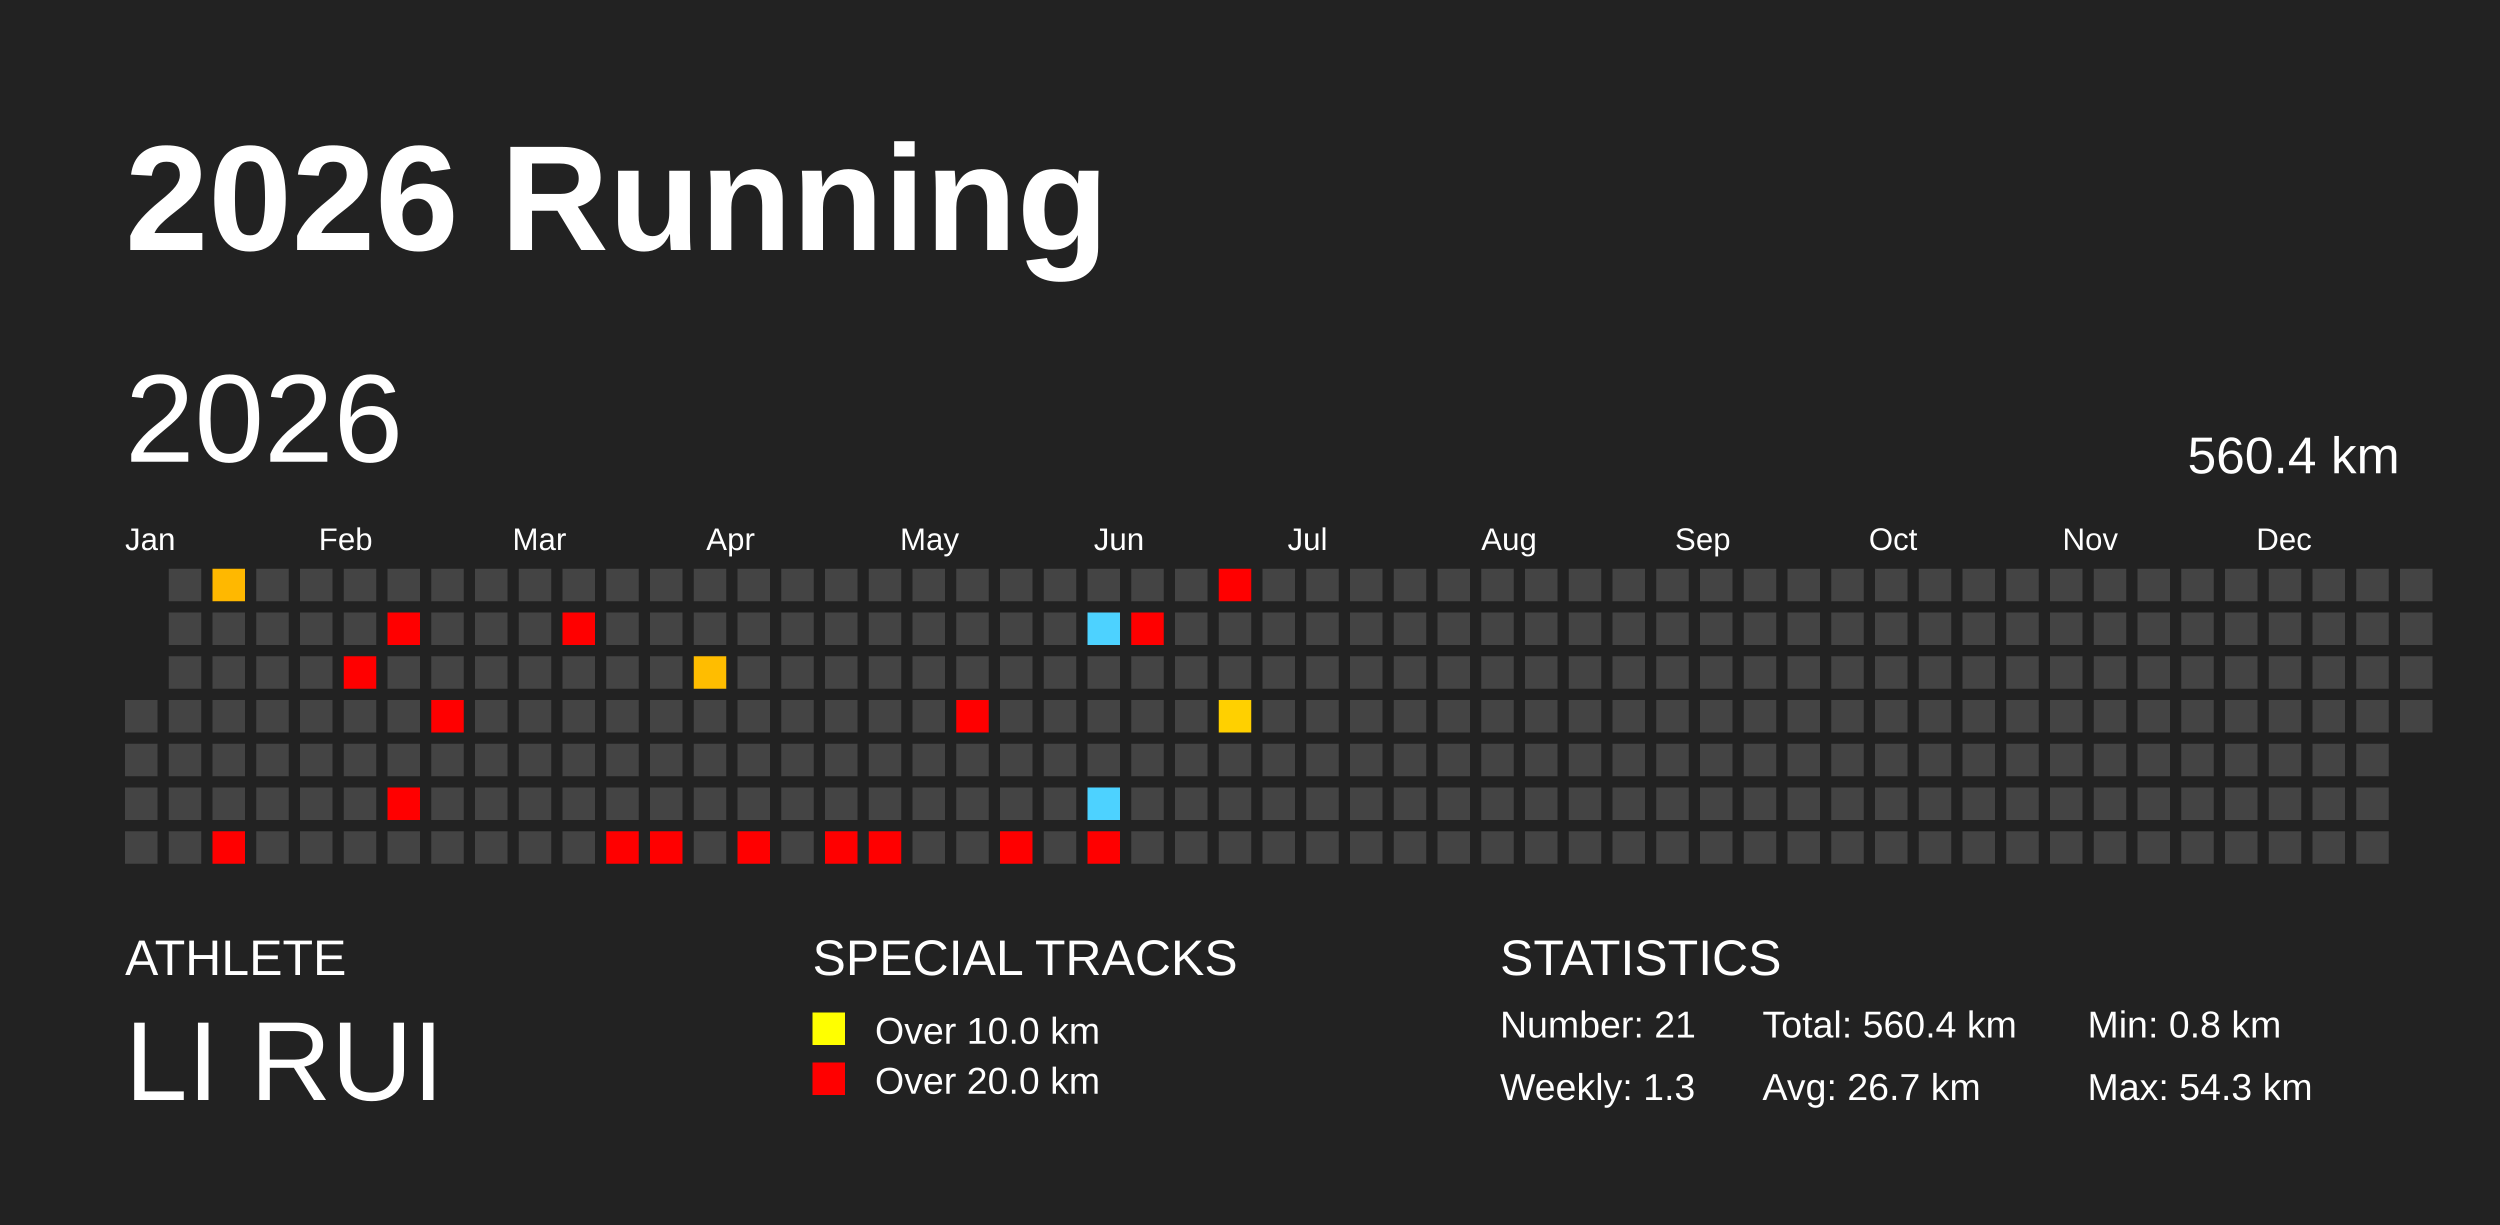
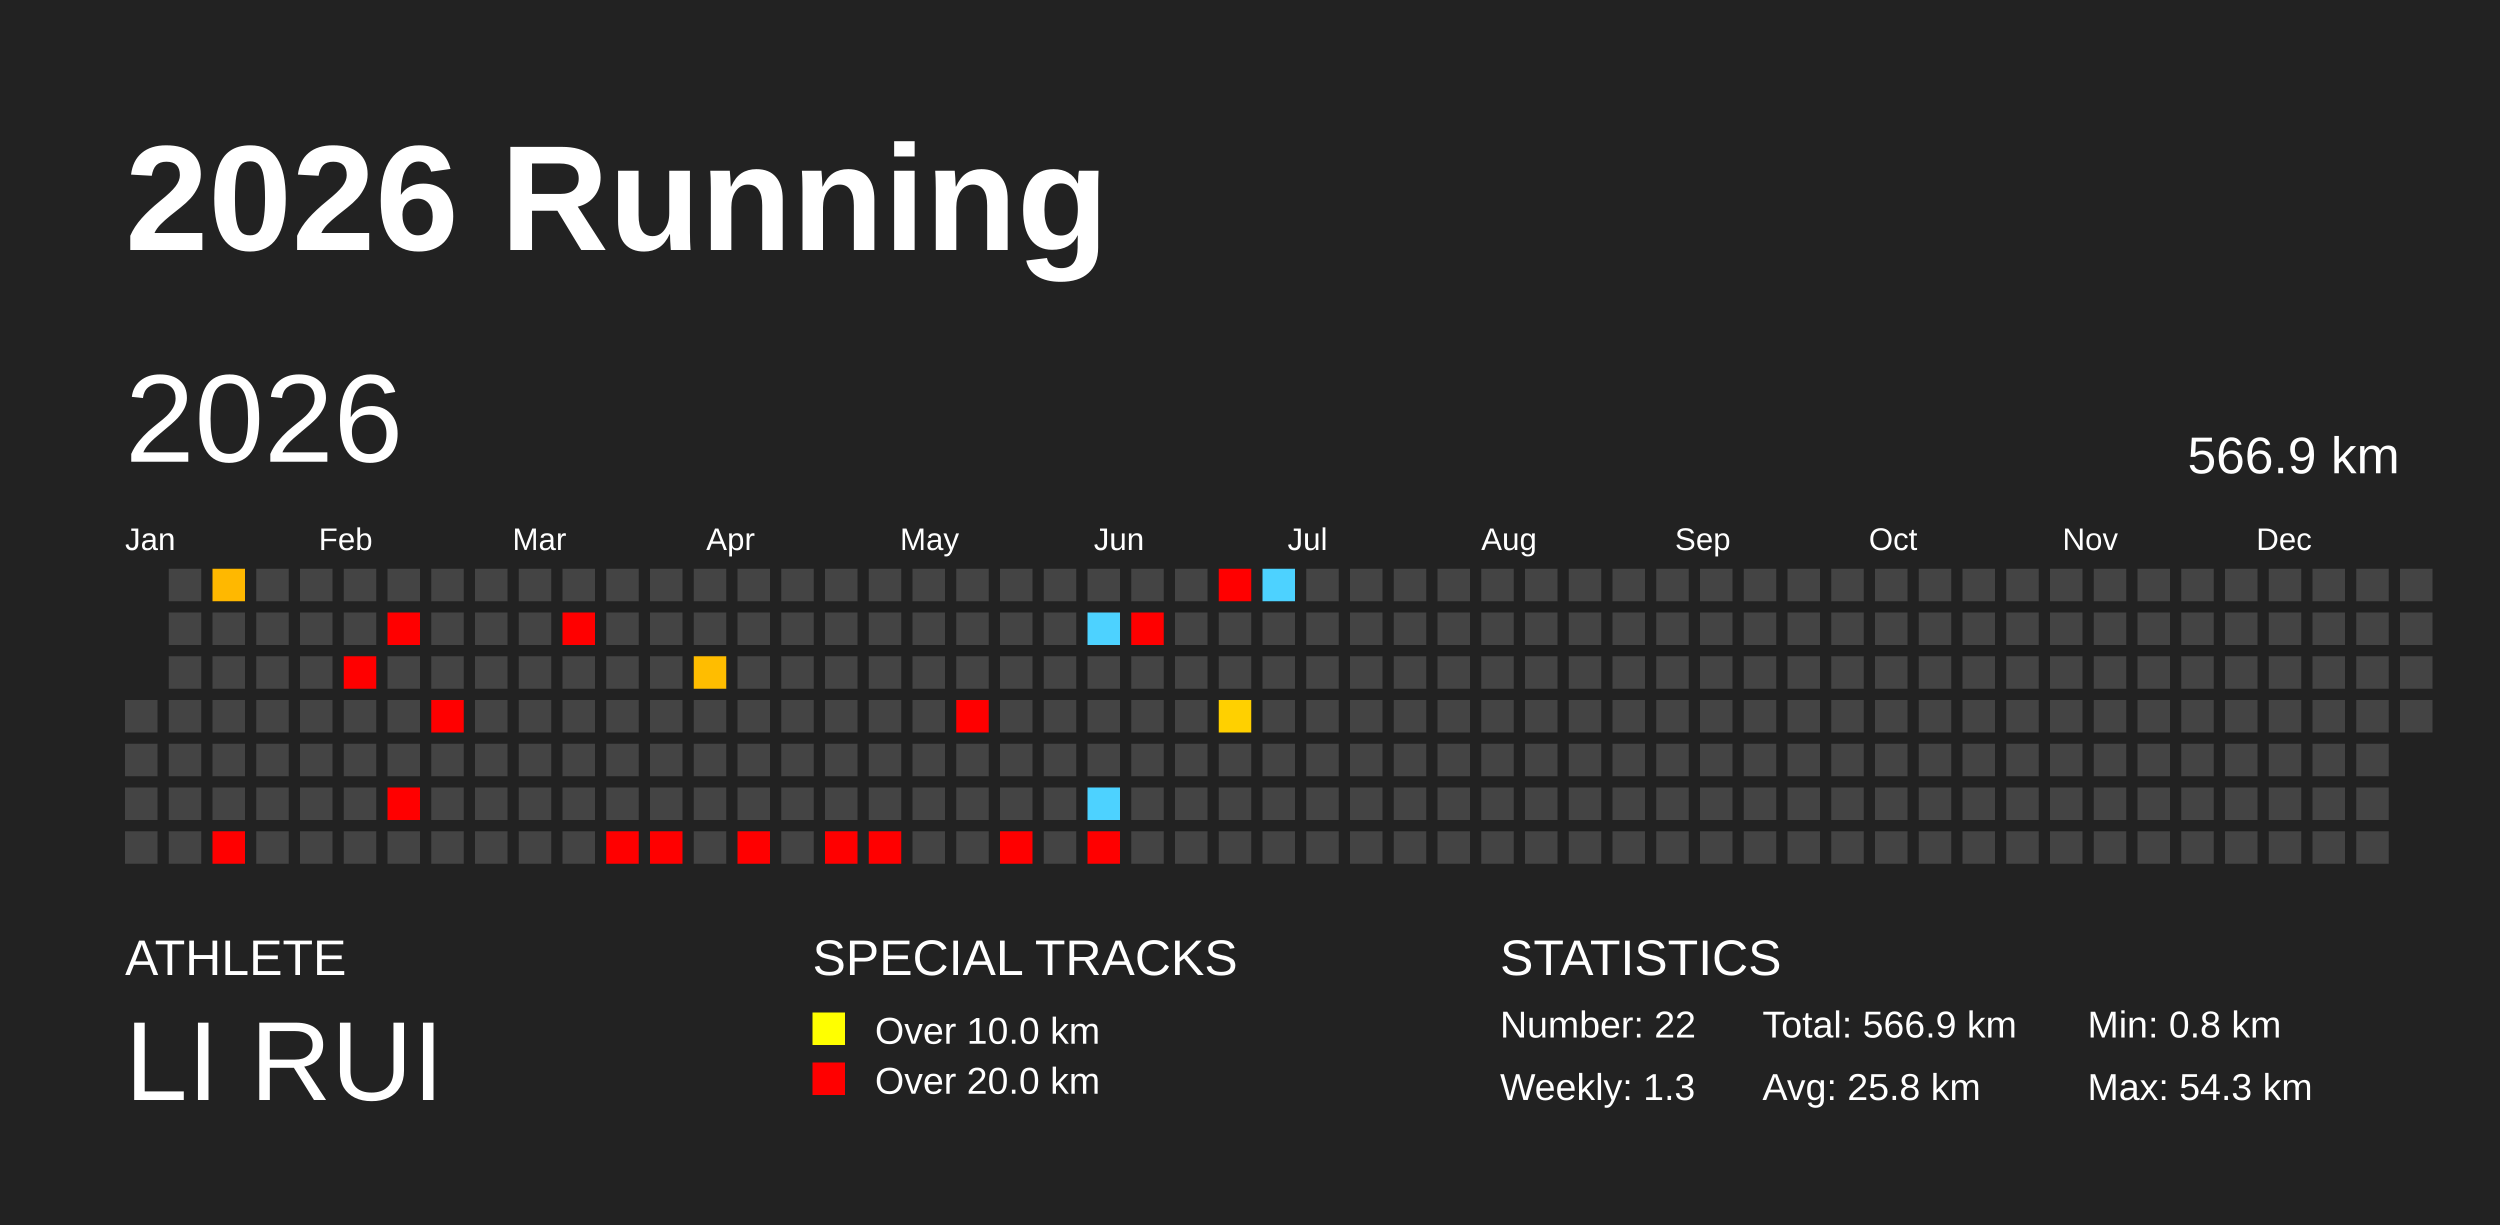
<svg xmlns="http://www.w3.org/2000/svg" baseProfile="full" height="98mm" version="1.1" viewBox="0,0,200,98" width="200mm">
  <defs />
  <rect fill="#222222" height="98" width="200" x="0" y="0" />
  <text fill="#FFFFFF" style="font-size:12px; font-family:Arial; font-weight:bold;" x="10" y="20">2026 Running</text>
  <text fill="#FFFFFF" style="font-size:4px; font-family:Arial" x="10" y="78">ATHLETE</text>
  <text fill="#FFFFFF" style="font-size:9px; font-family:Arial" x="10" y="88">LI RUI</text>
  <text fill="#FFFFFF" style="font-size:4px; font-family:Arial" x="65" y="78">SPECIAL TRACKS</text>
  <rect fill="yellow" height="2.6" width="2.6" x="65" y="81" />
  <text fill="#FFFFFF" style="font-size:3px; font-family:Arial" x="70" y="83.5">Over 10.0 km</text>
  <rect fill="red" height="2.6" width="2.6" x="65" y="85" />
  <text fill="#FFFFFF" style="font-size:3px; font-family:Arial" x="70" y="87.5">Over 20.0 km</text>
  <text fill="#FFFFFF" style="font-size:4px; font-family:Arial" x="120" y="78">STATISTICS</text>
-   <text fill="#FFFFFF" style="font-size:3px; font-family:Arial" x="120" y="83">Number: 21</text>
+   <text fill="#FFFFFF" style="font-size:3px; font-family:Arial" x="120" y="83">Number: 22</text>
  <text fill="#FFFFFF" style="font-size:3px; font-family:Arial" x="120" y="88">Weekly: 1.3</text>
-   <text fill="#FFFFFF" style="font-size:3px; font-family:Arial" x="141" y="83">Total: 560.4 km</text>
-   <text fill="#FFFFFF" style="font-size:3px; font-family:Arial" x="141" y="88">Avg: 26.7 km</text>
+   <text fill="#FFFFFF" style="font-size:3px; font-family:Arial" x="141" y="83">Total: 566.9 km</text>
+   <text fill="#FFFFFF" style="font-size:3px; font-family:Arial" x="141" y="88">Avg: 25.8 km</text>
  <text fill="#FFFFFF" style="font-size:3px; font-family:Arial" x="167" y="83">Min: 0.8 km</text>
  <text fill="#FFFFFF" style="font-size:3px; font-family:Arial" x="167" y="88">Max: 54.3 km</text>
  <text dominant-baseline="hanging" fill="#FFFFFF" style="font-size:10.0px; font-family:Arial;" x="10" y="30">2026</text>
-   <text dominant-baseline="hanging" fill="#FFFFFF" style="font-size:4.125px; font-family:Arial;" x="175" y="35">560.4 km</text>
+   <text dominant-baseline="hanging" fill="#FFFFFF" style="font-size:4.125px; font-family:Arial;" x="175" y="35">566.9 km</text>
  <text fill="#FFFFFF" style="font-size:2.5px; font-family:Arial" x="10.0" y="44">Jan</text>
  <text fill="#FFFFFF" style="font-size:2.5px; font-family:Arial" x="25.5" y="44">Feb</text>
  <text fill="#FFFFFF" style="font-size:2.5px; font-family:Arial" x="41.0" y="44">Mar</text>
  <text fill="#FFFFFF" style="font-size:2.5px; font-family:Arial" x="56.5" y="44">Apr</text>
  <text fill="#FFFFFF" style="font-size:2.5px; font-family:Arial" x="72.0" y="44">May</text>
  <text fill="#FFFFFF" style="font-size:2.5px; font-family:Arial" x="87.5" y="44">Jun</text>
  <text fill="#FFFFFF" style="font-size:2.5px; font-family:Arial" x="103.0" y="44">Jul</text>
  <text fill="#FFFFFF" style="font-size:2.5px; font-family:Arial" x="118.5" y="44">Aug</text>
  <text fill="#FFFFFF" style="font-size:2.5px; font-family:Arial" x="134.0" y="44">Sep</text>
  <text fill="#FFFFFF" style="font-size:2.5px; font-family:Arial" x="149.5" y="44">Oct</text>
  <text fill="#FFFFFF" style="font-size:2.5px; font-family:Arial" x="165.0" y="44">Nov</text>
  <text fill="#FFFFFF" style="font-size:2.5px; font-family:Arial" x="180.5" y="44">Dec</text>
  <rect fill="#444444" height="2.6" width="2.6" x="10.0" y="56.0" />
  <rect fill="#444444" height="2.6" width="2.6" x="10.0" y="59.5" />
  <rect fill="#444444" height="2.6" width="2.6" x="10.0" y="63.0" />
  <rect fill="#444444" height="2.6" width="2.6" x="10.0" y="66.5" />
  <rect fill="#444444" height="2.6" width="2.6" x="13.5" y="45.5" />
  <rect fill="#444444" height="2.6" width="2.6" x="13.5" y="49.0" />
  <rect fill="#444444" height="2.6" width="2.6" x="13.5" y="52.5" />
  <rect fill="#444444" height="2.6" width="2.6" x="13.5" y="56.0" />
  <rect fill="#444444" height="2.6" width="2.6" x="13.5" y="59.5" />
  <rect fill="#444444" height="2.6" width="2.6" x="13.5" y="63.0" />
  <rect fill="#444444" height="2.6" width="2.6" x="13.5" y="66.5" />
  <rect fill="#ffb800" height="2.6" width="2.6" x="17.0" y="45.5" />
  <rect fill="#444444" height="2.6" width="2.6" x="17.0" y="49.0" />
  <rect fill="#444444" height="2.6" width="2.6" x="17.0" y="52.5" />
  <rect fill="#444444" height="2.6" width="2.6" x="17.0" y="56.0" />
  <rect fill="#444444" height="2.6" width="2.6" x="17.0" y="59.5" />
  <rect fill="#444444" height="2.6" width="2.6" x="17.0" y="63.0" />
  <rect fill="red" height="2.6" width="2.6" x="17.0" y="66.5" />
  <rect fill="#444444" height="2.6" width="2.6" x="20.5" y="45.5" />
  <rect fill="#444444" height="2.6" width="2.6" x="20.5" y="49.0" />
  <rect fill="#444444" height="2.6" width="2.6" x="20.5" y="52.5" />
  <rect fill="#444444" height="2.6" width="2.6" x="20.5" y="56.0" />
  <rect fill="#444444" height="2.6" width="2.6" x="20.5" y="59.5" />
  <rect fill="#444444" height="2.6" width="2.6" x="20.5" y="63.0" />
  <rect fill="#444444" height="2.6" width="2.6" x="20.5" y="66.5" />
  <rect fill="#444444" height="2.6" width="2.6" x="24.0" y="45.5" />
  <rect fill="#444444" height="2.6" width="2.6" x="24.0" y="49.0" />
  <rect fill="#444444" height="2.6" width="2.6" x="24.0" y="52.5" />
  <rect fill="#444444" height="2.6" width="2.6" x="24.0" y="56.0" />
  <rect fill="#444444" height="2.6" width="2.6" x="24.0" y="59.5" />
  <rect fill="#444444" height="2.6" width="2.6" x="24.0" y="63.0" />
  <rect fill="#444444" height="2.6" width="2.6" x="24.0" y="66.5" />
  <rect fill="#444444" height="2.6" width="2.6" x="27.5" y="45.5" />
  <rect fill="#444444" height="2.6" width="2.6" x="27.5" y="49.0" />
  <rect fill="red" height="2.6" width="2.6" x="27.5" y="52.5" />
  <rect fill="#444444" height="2.6" width="2.6" x="27.5" y="56.0" />
  <rect fill="#444444" height="2.6" width="2.6" x="27.5" y="59.5" />
  <rect fill="#444444" height="2.6" width="2.6" x="27.5" y="63.0" />
  <rect fill="#444444" height="2.6" width="2.6" x="27.5" y="66.5" />
  <rect fill="#444444" height="2.6" width="2.6" x="31.0" y="45.5" />
  <rect fill="red" height="2.6" width="2.6" x="31.0" y="49.0" />
  <rect fill="#444444" height="2.6" width="2.6" x="31.0" y="52.5" />
  <rect fill="#444444" height="2.6" width="2.6" x="31.0" y="56.0" />
  <rect fill="#444444" height="2.6" width="2.6" x="31.0" y="59.5" />
  <rect fill="red" height="2.6" width="2.6" x="31.0" y="63.0" />
  <rect fill="#444444" height="2.6" width="2.6" x="31.0" y="66.5" />
  <rect fill="#444444" height="2.6" width="2.6" x="34.5" y="45.5" />
  <rect fill="#444444" height="2.6" width="2.6" x="34.5" y="49.0" />
  <rect fill="#444444" height="2.6" width="2.6" x="34.5" y="52.5" />
  <rect fill="red" height="2.6" width="2.6" x="34.5" y="56.0" />
  <rect fill="#444444" height="2.6" width="2.6" x="34.5" y="59.5" />
  <rect fill="#444444" height="2.6" width="2.6" x="34.5" y="63.0" />
  <rect fill="#444444" height="2.6" width="2.6" x="34.5" y="66.5" />
  <rect fill="#444444" height="2.6" width="2.6" x="38.0" y="45.5" />
  <rect fill="#444444" height="2.6" width="2.6" x="38.0" y="49.0" />
  <rect fill="#444444" height="2.6" width="2.6" x="38.0" y="52.5" />
  <rect fill="#444444" height="2.6" width="2.6" x="38.0" y="56.0" />
  <rect fill="#444444" height="2.6" width="2.6" x="38.0" y="59.5" />
  <rect fill="#444444" height="2.6" width="2.6" x="38.0" y="63.0" />
  <rect fill="#444444" height="2.6" width="2.6" x="38.0" y="66.5" />
  <rect fill="#444444" height="2.6" width="2.6" x="41.5" y="45.5" />
  <rect fill="#444444" height="2.6" width="2.6" x="41.5" y="49.0" />
  <rect fill="#444444" height="2.6" width="2.6" x="41.5" y="52.5" />
  <rect fill="#444444" height="2.6" width="2.6" x="41.5" y="56.0" />
  <rect fill="#444444" height="2.6" width="2.6" x="41.5" y="59.5" />
  <rect fill="#444444" height="2.6" width="2.6" x="41.5" y="63.0" />
  <rect fill="#444444" height="2.6" width="2.6" x="41.5" y="66.5" />
  <rect fill="#444444" height="2.6" width="2.6" x="45.0" y="45.5" />
  <rect fill="red" height="2.6" width="2.6" x="45.0" y="49.0" />
  <rect fill="#444444" height="2.6" width="2.6" x="45.0" y="52.5" />
  <rect fill="#444444" height="2.6" width="2.6" x="45.0" y="56.0" />
  <rect fill="#444444" height="2.6" width="2.6" x="45.0" y="59.5" />
  <rect fill="#444444" height="2.6" width="2.6" x="45.0" y="63.0" />
  <rect fill="#444444" height="2.6" width="2.6" x="45.0" y="66.5" />
  <rect fill="#444444" height="2.6" width="2.6" x="48.5" y="45.5" />
  <rect fill="#444444" height="2.6" width="2.6" x="48.5" y="49.0" />
  <rect fill="#444444" height="2.6" width="2.6" x="48.5" y="52.5" />
  <rect fill="#444444" height="2.6" width="2.6" x="48.5" y="56.0" />
  <rect fill="#444444" height="2.6" width="2.6" x="48.5" y="59.5" />
  <rect fill="#444444" height="2.6" width="2.6" x="48.5" y="63.0" />
  <rect fill="red" height="2.6" width="2.6" x="48.5" y="66.5" />
  <rect fill="#444444" height="2.6" width="2.6" x="52.0" y="45.5" />
  <rect fill="#444444" height="2.6" width="2.6" x="52.0" y="49.0" />
  <rect fill="#444444" height="2.6" width="2.6" x="52.0" y="52.5" />
  <rect fill="#444444" height="2.6" width="2.6" x="52.0" y="56.0" />
  <rect fill="#444444" height="2.6" width="2.6" x="52.0" y="59.5" />
  <rect fill="#444444" height="2.6" width="2.6" x="52.0" y="63.0" />
  <rect fill="red" height="2.6" width="2.6" x="52.0" y="66.5" />
  <rect fill="#444444" height="2.6" width="2.6" x="55.5" y="45.5" />
  <rect fill="#444444" height="2.6" width="2.6" x="55.5" y="49.0" />
  <rect fill="#ffbd00" height="2.6" width="2.6" x="55.5" y="52.5" />
  <rect fill="#444444" height="2.6" width="2.6" x="55.5" y="56.0" />
  <rect fill="#444444" height="2.6" width="2.6" x="55.5" y="59.5" />
  <rect fill="#444444" height="2.6" width="2.6" x="55.5" y="63.0" />
  <rect fill="#444444" height="2.6" width="2.6" x="55.5" y="66.5" />
  <rect fill="#444444" height="2.6" width="2.6" x="59.0" y="45.5" />
  <rect fill="#444444" height="2.6" width="2.6" x="59.0" y="49.0" />
  <rect fill="#444444" height="2.6" width="2.6" x="59.0" y="52.5" />
  <rect fill="#444444" height="2.6" width="2.6" x="59.0" y="56.0" />
  <rect fill="#444444" height="2.6" width="2.6" x="59.0" y="59.5" />
  <rect fill="#444444" height="2.6" width="2.6" x="59.0" y="63.0" />
  <rect fill="red" height="2.6" width="2.6" x="59.0" y="66.5" />
  <rect fill="#444444" height="2.6" width="2.6" x="62.5" y="45.5" />
  <rect fill="#444444" height="2.6" width="2.6" x="62.5" y="49.0" />
  <rect fill="#444444" height="2.6" width="2.6" x="62.5" y="52.5" />
  <rect fill="#444444" height="2.6" width="2.6" x="62.5" y="56.0" />
  <rect fill="#444444" height="2.6" width="2.6" x="62.5" y="59.5" />
  <rect fill="#444444" height="2.6" width="2.6" x="62.5" y="63.0" />
  <rect fill="#444444" height="2.6" width="2.6" x="62.5" y="66.5" />
  <rect fill="#444444" height="2.6" width="2.6" x="66.0" y="45.5" />
  <rect fill="#444444" height="2.6" width="2.6" x="66.0" y="49.0" />
  <rect fill="#444444" height="2.6" width="2.6" x="66.0" y="52.5" />
  <rect fill="#444444" height="2.6" width="2.6" x="66.0" y="56.0" />
  <rect fill="#444444" height="2.6" width="2.6" x="66.0" y="59.5" />
  <rect fill="#444444" height="2.6" width="2.6" x="66.0" y="63.0" />
  <rect fill="red" height="2.6" width="2.6" x="66.0" y="66.5" />
  <rect fill="#444444" height="2.6" width="2.6" x="69.5" y="45.5" />
  <rect fill="#444444" height="2.6" width="2.6" x="69.5" y="49.0" />
  <rect fill="#444444" height="2.6" width="2.6" x="69.5" y="52.5" />
  <rect fill="#444444" height="2.6" width="2.6" x="69.5" y="56.0" />
  <rect fill="#444444" height="2.6" width="2.6" x="69.5" y="59.5" />
  <rect fill="#444444" height="2.6" width="2.6" x="69.5" y="63.0" />
  <rect fill="red" height="2.6" width="2.6" x="69.5" y="66.5" />
  <rect fill="#444444" height="2.6" width="2.6" x="73.0" y="45.5" />
  <rect fill="#444444" height="2.6" width="2.6" x="73.0" y="49.0" />
  <rect fill="#444444" height="2.6" width="2.6" x="73.0" y="52.5" />
  <rect fill="#444444" height="2.6" width="2.6" x="73.0" y="56.0" />
  <rect fill="#444444" height="2.6" width="2.6" x="73.0" y="59.5" />
  <rect fill="#444444" height="2.6" width="2.6" x="73.0" y="63.0" />
  <rect fill="#444444" height="2.6" width="2.6" x="73.0" y="66.5" />
  <rect fill="#444444" height="2.6" width="2.6" x="76.5" y="45.5" />
  <rect fill="#444444" height="2.6" width="2.6" x="76.5" y="49.0" />
  <rect fill="#444444" height="2.6" width="2.6" x="76.5" y="52.5" />
  <rect fill="red" height="2.6" width="2.6" x="76.5" y="56.0" />
  <rect fill="#444444" height="2.6" width="2.6" x="76.5" y="59.5" />
  <rect fill="#444444" height="2.6" width="2.6" x="76.5" y="63.0" />
  <rect fill="#444444" height="2.6" width="2.6" x="76.5" y="66.5" />
  <rect fill="#444444" height="2.6" width="2.6" x="80.0" y="45.5" />
  <rect fill="#444444" height="2.6" width="2.6" x="80.0" y="49.0" />
  <rect fill="#444444" height="2.6" width="2.6" x="80.0" y="52.5" />
  <rect fill="#444444" height="2.6" width="2.6" x="80.0" y="56.0" />
  <rect fill="#444444" height="2.6" width="2.6" x="80.0" y="59.5" />
  <rect fill="#444444" height="2.6" width="2.6" x="80.0" y="63.0" />
  <rect fill="red" height="2.6" width="2.6" x="80.0" y="66.5" />
  <rect fill="#444444" height="2.6" width="2.6" x="83.5" y="45.5" />
  <rect fill="#444444" height="2.6" width="2.6" x="83.5" y="49.0" />
  <rect fill="#444444" height="2.6" width="2.6" x="83.5" y="52.5" />
  <rect fill="#444444" height="2.6" width="2.6" x="83.5" y="56.0" />
  <rect fill="#444444" height="2.6" width="2.6" x="83.5" y="59.5" />
  <rect fill="#444444" height="2.6" width="2.6" x="83.5" y="63.0" />
  <rect fill="#444444" height="2.6" width="2.6" x="83.5" y="66.5" />
  <rect fill="#444444" height="2.6" width="2.6" x="87.0" y="45.5" />
  <rect fill="#4dd2ff" height="2.6" width="2.6" x="87.0" y="49.0" />
  <rect fill="#444444" height="2.6" width="2.6" x="87.0" y="52.5" />
  <rect fill="#444444" height="2.6" width="2.6" x="87.0" y="56.0" />
  <rect fill="#444444" height="2.6" width="2.6" x="87.0" y="59.5" />
  <rect fill="#4dd2ff" height="2.6" width="2.6" x="87.0" y="63.0" />
  <rect fill="red" height="2.6" width="2.6" x="87.0" y="66.5" />
  <rect fill="#444444" height="2.6" width="2.6" x="90.5" y="45.5" />
  <rect fill="red" height="2.6" width="2.6" x="90.5" y="49.0" />
  <rect fill="#444444" height="2.6" width="2.6" x="90.5" y="52.5" />
  <rect fill="#444444" height="2.6" width="2.6" x="90.5" y="56.0" />
  <rect fill="#444444" height="2.6" width="2.6" x="90.5" y="59.5" />
  <rect fill="#444444" height="2.6" width="2.6" x="90.5" y="63.0" />
  <rect fill="#444444" height="2.6" width="2.6" x="90.5" y="66.5" />
  <rect fill="#444444" height="2.6" width="2.6" x="94.0" y="45.5" />
  <rect fill="#444444" height="2.6" width="2.6" x="94.0" y="49.0" />
  <rect fill="#444444" height="2.6" width="2.6" x="94.0" y="52.5" />
  <rect fill="#444444" height="2.6" width="2.6" x="94.0" y="56.0" />
  <rect fill="#444444" height="2.6" width="2.6" x="94.0" y="59.5" />
  <rect fill="#444444" height="2.6" width="2.6" x="94.0" y="63.0" />
  <rect fill="#444444" height="2.6" width="2.6" x="94.0" y="66.5" />
  <rect fill="red" height="2.6" width="2.6" x="97.5" y="45.5" />
  <rect fill="#444444" height="2.6" width="2.6" x="97.5" y="49.0" />
  <rect fill="#444444" height="2.6" width="2.6" x="97.5" y="52.5" />
  <rect fill="#ffd000" height="2.6" width="2.6" x="97.5" y="56.0" />
  <rect fill="#444444" height="2.6" width="2.6" x="97.5" y="59.5" />
  <rect fill="#444444" height="2.6" width="2.6" x="97.5" y="63.0" />
  <rect fill="#444444" height="2.6" width="2.6" x="97.5" y="66.5" />
-   <rect fill="#444444" height="2.6" width="2.6" x="101.0" y="45.5" />
+   <rect fill="#4dd2ff" height="2.6" width="2.6" x="101.0" y="45.5" />
  <rect fill="#444444" height="2.6" width="2.6" x="101.0" y="49.0" />
  <rect fill="#444444" height="2.6" width="2.6" x="101.0" y="52.5" />
  <rect fill="#444444" height="2.6" width="2.6" x="101.0" y="56.0" />
  <rect fill="#444444" height="2.6" width="2.6" x="101.0" y="59.5" />
  <rect fill="#444444" height="2.6" width="2.6" x="101.0" y="63.0" />
  <rect fill="#444444" height="2.6" width="2.6" x="101.0" y="66.5" />
  <rect fill="#444444" height="2.6" width="2.6" x="104.5" y="45.5" />
  <rect fill="#444444" height="2.6" width="2.6" x="104.5" y="49.0" />
  <rect fill="#444444" height="2.6" width="2.6" x="104.5" y="52.5" />
  <rect fill="#444444" height="2.6" width="2.6" x="104.5" y="56.0" />
  <rect fill="#444444" height="2.6" width="2.6" x="104.5" y="59.5" />
  <rect fill="#444444" height="2.6" width="2.6" x="104.5" y="63.0" />
  <rect fill="#444444" height="2.6" width="2.6" x="104.5" y="66.5" />
  <rect fill="#444444" height="2.6" width="2.6" x="108.0" y="45.5" />
  <rect fill="#444444" height="2.6" width="2.6" x="108.0" y="49.0" />
  <rect fill="#444444" height="2.6" width="2.6" x="108.0" y="52.5" />
  <rect fill="#444444" height="2.6" width="2.6" x="108.0" y="56.0" />
  <rect fill="#444444" height="2.6" width="2.6" x="108.0" y="59.5" />
  <rect fill="#444444" height="2.6" width="2.6" x="108.0" y="63.0" />
  <rect fill="#444444" height="2.6" width="2.6" x="108.0" y="66.5" />
  <rect fill="#444444" height="2.6" width="2.6" x="111.5" y="45.5" />
  <rect fill="#444444" height="2.6" width="2.6" x="111.5" y="49.0" />
  <rect fill="#444444" height="2.6" width="2.6" x="111.5" y="52.5" />
  <rect fill="#444444" height="2.6" width="2.6" x="111.5" y="56.0" />
  <rect fill="#444444" height="2.6" width="2.6" x="111.5" y="59.5" />
  <rect fill="#444444" height="2.6" width="2.6" x="111.5" y="63.0" />
  <rect fill="#444444" height="2.6" width="2.6" x="111.5" y="66.5" />
  <rect fill="#444444" height="2.6" width="2.6" x="115.0" y="45.5" />
  <rect fill="#444444" height="2.6" width="2.6" x="115.0" y="49.0" />
  <rect fill="#444444" height="2.6" width="2.6" x="115.0" y="52.5" />
  <rect fill="#444444" height="2.6" width="2.6" x="115.0" y="56.0" />
  <rect fill="#444444" height="2.6" width="2.6" x="115.0" y="59.5" />
  <rect fill="#444444" height="2.6" width="2.6" x="115.0" y="63.0" />
  <rect fill="#444444" height="2.6" width="2.6" x="115.0" y="66.5" />
  <rect fill="#444444" height="2.6" width="2.6" x="118.5" y="45.5" />
  <rect fill="#444444" height="2.6" width="2.6" x="118.5" y="49.0" />
  <rect fill="#444444" height="2.6" width="2.6" x="118.5" y="52.5" />
  <rect fill="#444444" height="2.6" width="2.6" x="118.5" y="56.0" />
  <rect fill="#444444" height="2.6" width="2.6" x="118.5" y="59.5" />
  <rect fill="#444444" height="2.6" width="2.6" x="118.5" y="63.0" />
  <rect fill="#444444" height="2.6" width="2.6" x="118.5" y="66.5" />
  <rect fill="#444444" height="2.6" width="2.6" x="122.0" y="45.5" />
  <rect fill="#444444" height="2.6" width="2.6" x="122.0" y="49.0" />
  <rect fill="#444444" height="2.6" width="2.6" x="122.0" y="52.5" />
  <rect fill="#444444" height="2.6" width="2.6" x="122.0" y="56.0" />
  <rect fill="#444444" height="2.6" width="2.6" x="122.0" y="59.5" />
  <rect fill="#444444" height="2.6" width="2.6" x="122.0" y="63.0" />
  <rect fill="#444444" height="2.6" width="2.6" x="122.0" y="66.5" />
  <rect fill="#444444" height="2.6" width="2.6" x="125.5" y="45.5" />
  <rect fill="#444444" height="2.6" width="2.6" x="125.5" y="49.0" />
  <rect fill="#444444" height="2.6" width="2.6" x="125.5" y="52.5" />
  <rect fill="#444444" height="2.6" width="2.6" x="125.5" y="56.0" />
  <rect fill="#444444" height="2.6" width="2.6" x="125.5" y="59.5" />
  <rect fill="#444444" height="2.6" width="2.6" x="125.5" y="63.0" />
  <rect fill="#444444" height="2.6" width="2.6" x="125.5" y="66.5" />
  <rect fill="#444444" height="2.6" width="2.6" x="129.0" y="45.5" />
  <rect fill="#444444" height="2.6" width="2.6" x="129.0" y="49.0" />
  <rect fill="#444444" height="2.6" width="2.6" x="129.0" y="52.5" />
  <rect fill="#444444" height="2.6" width="2.6" x="129.0" y="56.0" />
  <rect fill="#444444" height="2.6" width="2.6" x="129.0" y="59.5" />
  <rect fill="#444444" height="2.6" width="2.6" x="129.0" y="63.0" />
  <rect fill="#444444" height="2.6" width="2.6" x="129.0" y="66.5" />
  <rect fill="#444444" height="2.6" width="2.6" x="132.5" y="45.5" />
  <rect fill="#444444" height="2.6" width="2.6" x="132.5" y="49.0" />
  <rect fill="#444444" height="2.6" width="2.6" x="132.5" y="52.5" />
  <rect fill="#444444" height="2.6" width="2.6" x="132.5" y="56.0" />
  <rect fill="#444444" height="2.6" width="2.6" x="132.5" y="59.5" />
  <rect fill="#444444" height="2.6" width="2.6" x="132.5" y="63.0" />
  <rect fill="#444444" height="2.6" width="2.6" x="132.5" y="66.5" />
  <rect fill="#444444" height="2.6" width="2.6" x="136.0" y="45.5" />
  <rect fill="#444444" height="2.6" width="2.6" x="136.0" y="49.0" />
  <rect fill="#444444" height="2.6" width="2.6" x="136.0" y="52.5" />
  <rect fill="#444444" height="2.6" width="2.6" x="136.0" y="56.0" />
  <rect fill="#444444" height="2.6" width="2.6" x="136.0" y="59.5" />
  <rect fill="#444444" height="2.6" width="2.6" x="136.0" y="63.0" />
  <rect fill="#444444" height="2.6" width="2.6" x="136.0" y="66.5" />
  <rect fill="#444444" height="2.6" width="2.6" x="139.5" y="45.5" />
  <rect fill="#444444" height="2.6" width="2.6" x="139.5" y="49.0" />
  <rect fill="#444444" height="2.6" width="2.6" x="139.5" y="52.5" />
  <rect fill="#444444" height="2.6" width="2.6" x="139.5" y="56.0" />
  <rect fill="#444444" height="2.6" width="2.6" x="139.5" y="59.5" />
  <rect fill="#444444" height="2.6" width="2.6" x="139.5" y="63.0" />
  <rect fill="#444444" height="2.6" width="2.6" x="139.5" y="66.5" />
  <rect fill="#444444" height="2.6" width="2.6" x="143.0" y="45.5" />
  <rect fill="#444444" height="2.6" width="2.6" x="143.0" y="49.0" />
  <rect fill="#444444" height="2.6" width="2.6" x="143.0" y="52.5" />
  <rect fill="#444444" height="2.6" width="2.6" x="143.0" y="56.0" />
  <rect fill="#444444" height="2.6" width="2.6" x="143.0" y="59.5" />
  <rect fill="#444444" height="2.6" width="2.6" x="143.0" y="63.0" />
  <rect fill="#444444" height="2.6" width="2.6" x="143.0" y="66.5" />
  <rect fill="#444444" height="2.6" width="2.6" x="146.5" y="45.5" />
  <rect fill="#444444" height="2.6" width="2.6" x="146.5" y="49.0" />
  <rect fill="#444444" height="2.6" width="2.6" x="146.5" y="52.5" />
  <rect fill="#444444" height="2.6" width="2.6" x="146.5" y="56.0" />
  <rect fill="#444444" height="2.6" width="2.6" x="146.5" y="59.5" />
  <rect fill="#444444" height="2.6" width="2.6" x="146.5" y="63.0" />
  <rect fill="#444444" height="2.6" width="2.6" x="146.5" y="66.5" />
  <rect fill="#444444" height="2.6" width="2.6" x="150.0" y="45.5" />
  <rect fill="#444444" height="2.6" width="2.6" x="150.0" y="49.0" />
  <rect fill="#444444" height="2.6" width="2.6" x="150.0" y="52.5" />
  <rect fill="#444444" height="2.6" width="2.6" x="150.0" y="56.0" />
  <rect fill="#444444" height="2.6" width="2.6" x="150.0" y="59.5" />
  <rect fill="#444444" height="2.6" width="2.6" x="150.0" y="63.0" />
  <rect fill="#444444" height="2.6" width="2.6" x="150.0" y="66.5" />
  <rect fill="#444444" height="2.6" width="2.6" x="153.5" y="45.5" />
  <rect fill="#444444" height="2.6" width="2.6" x="153.5" y="49.0" />
  <rect fill="#444444" height="2.6" width="2.6" x="153.5" y="52.5" />
  <rect fill="#444444" height="2.6" width="2.6" x="153.5" y="56.0" />
  <rect fill="#444444" height="2.6" width="2.6" x="153.5" y="59.5" />
  <rect fill="#444444" height="2.6" width="2.6" x="153.5" y="63.0" />
  <rect fill="#444444" height="2.6" width="2.6" x="153.5" y="66.5" />
  <rect fill="#444444" height="2.6" width="2.6" x="157.0" y="45.5" />
  <rect fill="#444444" height="2.6" width="2.6" x="157.0" y="49.0" />
  <rect fill="#444444" height="2.6" width="2.6" x="157.0" y="52.5" />
  <rect fill="#444444" height="2.6" width="2.6" x="157.0" y="56.0" />
  <rect fill="#444444" height="2.6" width="2.6" x="157.0" y="59.5" />
  <rect fill="#444444" height="2.6" width="2.6" x="157.0" y="63.0" />
  <rect fill="#444444" height="2.6" width="2.6" x="157.0" y="66.5" />
  <rect fill="#444444" height="2.6" width="2.6" x="160.5" y="45.5" />
  <rect fill="#444444" height="2.6" width="2.6" x="160.5" y="49.0" />
  <rect fill="#444444" height="2.6" width="2.6" x="160.5" y="52.5" />
  <rect fill="#444444" height="2.6" width="2.6" x="160.5" y="56.0" />
  <rect fill="#444444" height="2.6" width="2.6" x="160.5" y="59.5" />
  <rect fill="#444444" height="2.6" width="2.6" x="160.5" y="63.0" />
  <rect fill="#444444" height="2.6" width="2.6" x="160.5" y="66.5" />
  <rect fill="#444444" height="2.6" width="2.6" x="164.0" y="45.5" />
  <rect fill="#444444" height="2.6" width="2.6" x="164.0" y="49.0" />
  <rect fill="#444444" height="2.6" width="2.6" x="164.0" y="52.5" />
  <rect fill="#444444" height="2.6" width="2.6" x="164.0" y="56.0" />
  <rect fill="#444444" height="2.6" width="2.6" x="164.0" y="59.5" />
  <rect fill="#444444" height="2.6" width="2.6" x="164.0" y="63.0" />
  <rect fill="#444444" height="2.6" width="2.6" x="164.0" y="66.5" />
  <rect fill="#444444" height="2.6" width="2.6" x="167.5" y="45.5" />
  <rect fill="#444444" height="2.6" width="2.6" x="167.5" y="49.0" />
  <rect fill="#444444" height="2.6" width="2.6" x="167.5" y="52.5" />
  <rect fill="#444444" height="2.6" width="2.6" x="167.5" y="56.0" />
  <rect fill="#444444" height="2.6" width="2.6" x="167.5" y="59.5" />
  <rect fill="#444444" height="2.6" width="2.6" x="167.5" y="63.0" />
  <rect fill="#444444" height="2.6" width="2.6" x="167.5" y="66.5" />
  <rect fill="#444444" height="2.6" width="2.6" x="171.0" y="45.5" />
  <rect fill="#444444" height="2.6" width="2.6" x="171.0" y="49.0" />
  <rect fill="#444444" height="2.6" width="2.6" x="171.0" y="52.5" />
  <rect fill="#444444" height="2.6" width="2.6" x="171.0" y="56.0" />
  <rect fill="#444444" height="2.6" width="2.6" x="171.0" y="59.5" />
  <rect fill="#444444" height="2.6" width="2.6" x="171.0" y="63.0" />
  <rect fill="#444444" height="2.6" width="2.6" x="171.0" y="66.5" />
  <rect fill="#444444" height="2.6" width="2.6" x="174.5" y="45.5" />
  <rect fill="#444444" height="2.6" width="2.6" x="174.5" y="49.0" />
  <rect fill="#444444" height="2.6" width="2.6" x="174.5" y="52.5" />
  <rect fill="#444444" height="2.6" width="2.6" x="174.5" y="56.0" />
  <rect fill="#444444" height="2.6" width="2.6" x="174.5" y="59.5" />
  <rect fill="#444444" height="2.6" width="2.6" x="174.5" y="63.0" />
  <rect fill="#444444" height="2.6" width="2.6" x="174.5" y="66.5" />
  <rect fill="#444444" height="2.6" width="2.6" x="178.0" y="45.5" />
  <rect fill="#444444" height="2.6" width="2.6" x="178.0" y="49.0" />
  <rect fill="#444444" height="2.6" width="2.6" x="178.0" y="52.5" />
  <rect fill="#444444" height="2.6" width="2.6" x="178.0" y="56.0" />
  <rect fill="#444444" height="2.6" width="2.6" x="178.0" y="59.5" />
  <rect fill="#444444" height="2.6" width="2.6" x="178.0" y="63.0" />
  <rect fill="#444444" height="2.6" width="2.6" x="178.0" y="66.5" />
  <rect fill="#444444" height="2.6" width="2.6" x="181.5" y="45.5" />
  <rect fill="#444444" height="2.6" width="2.6" x="181.5" y="49.0" />
  <rect fill="#444444" height="2.6" width="2.6" x="181.5" y="52.5" />
  <rect fill="#444444" height="2.6" width="2.6" x="181.5" y="56.0" />
  <rect fill="#444444" height="2.6" width="2.6" x="181.5" y="59.5" />
  <rect fill="#444444" height="2.6" width="2.6" x="181.5" y="63.0" />
  <rect fill="#444444" height="2.6" width="2.6" x="181.5" y="66.5" />
  <rect fill="#444444" height="2.6" width="2.6" x="185.0" y="45.5" />
  <rect fill="#444444" height="2.6" width="2.6" x="185.0" y="49.0" />
  <rect fill="#444444" height="2.6" width="2.6" x="185.0" y="52.5" />
  <rect fill="#444444" height="2.6" width="2.6" x="185.0" y="56.0" />
  <rect fill="#444444" height="2.6" width="2.6" x="185.0" y="59.5" />
  <rect fill="#444444" height="2.6" width="2.6" x="185.0" y="63.0" />
  <rect fill="#444444" height="2.6" width="2.6" x="185.0" y="66.5" />
  <rect fill="#444444" height="2.6" width="2.6" x="188.5" y="45.5" />
  <rect fill="#444444" height="2.6" width="2.6" x="188.5" y="49.0" />
  <rect fill="#444444" height="2.6" width="2.6" x="188.5" y="52.5" />
  <rect fill="#444444" height="2.6" width="2.6" x="188.5" y="56.0" />
  <rect fill="#444444" height="2.6" width="2.6" x="188.5" y="59.5" />
  <rect fill="#444444" height="2.6" width="2.6" x="188.5" y="63.0" />
  <rect fill="#444444" height="2.6" width="2.6" x="188.5" y="66.5" />
  <rect fill="#444444" height="2.6" width="2.6" x="192.0" y="45.5" />
  <rect fill="#444444" height="2.6" width="2.6" x="192.0" y="49.0" />
  <rect fill="#444444" height="2.6" width="2.6" x="192.0" y="52.5" />
  <rect fill="#444444" height="2.6" width="2.6" x="192.0" y="56.0" />
</svg>
